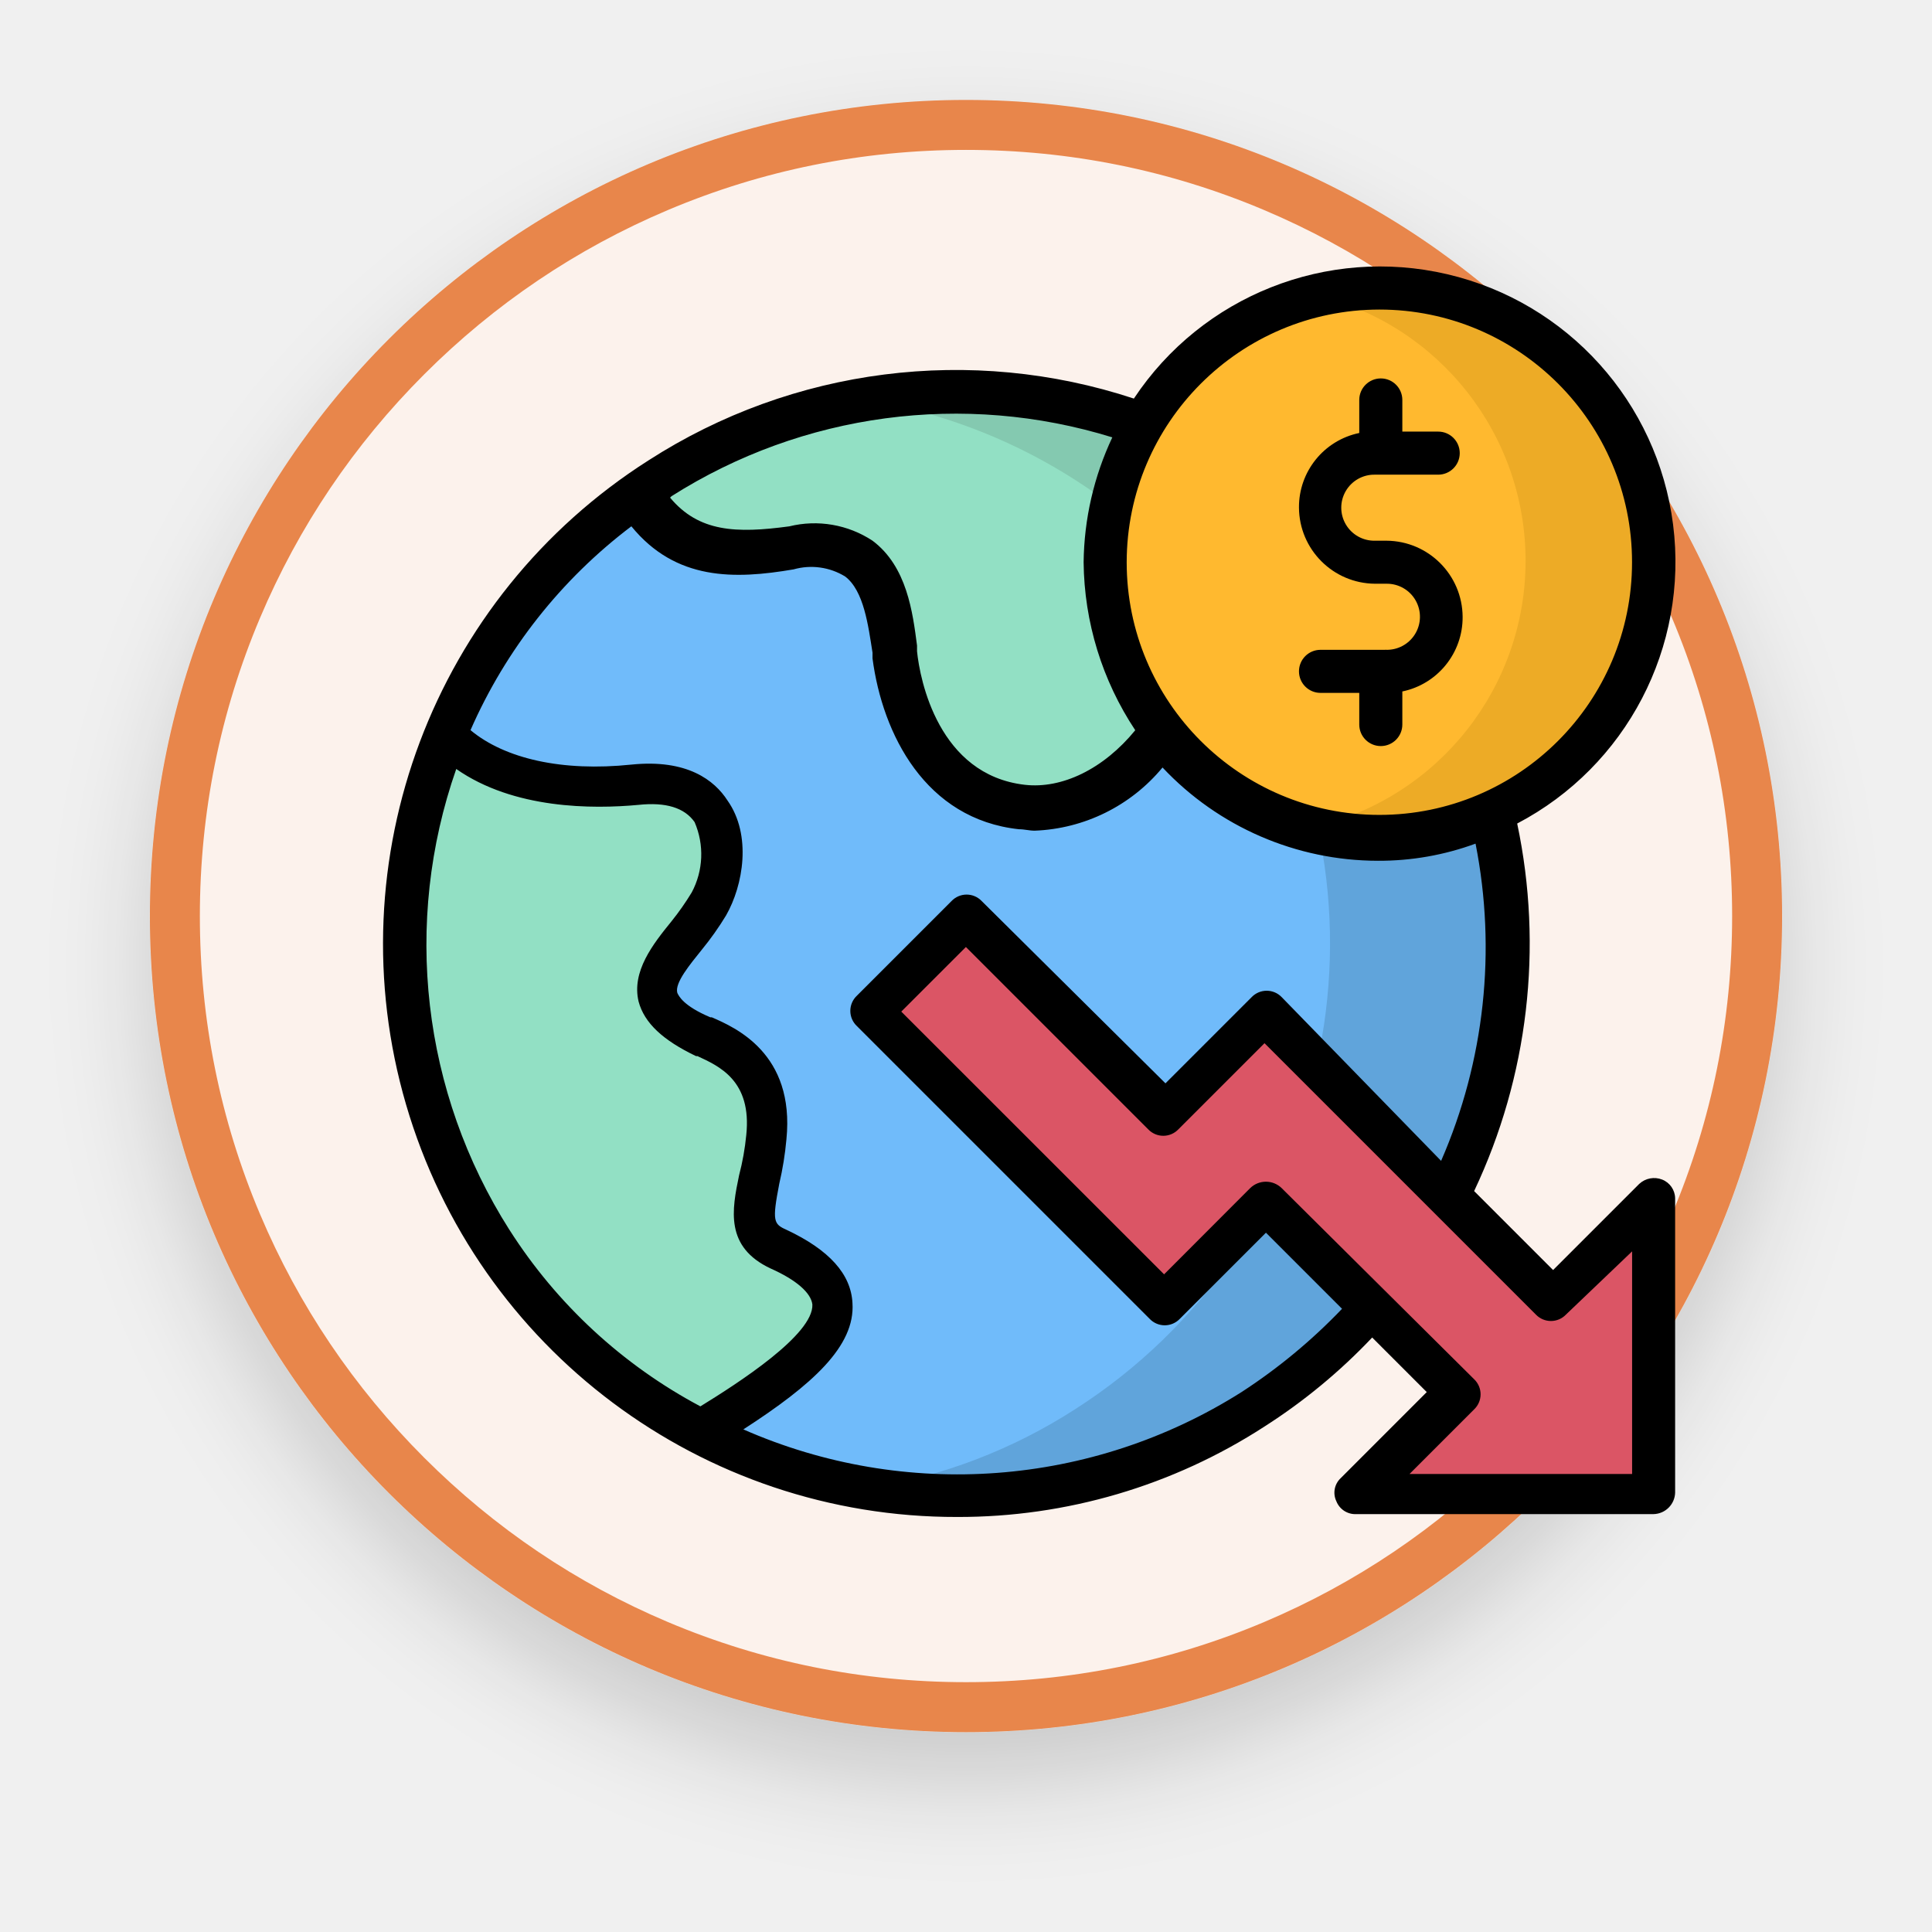
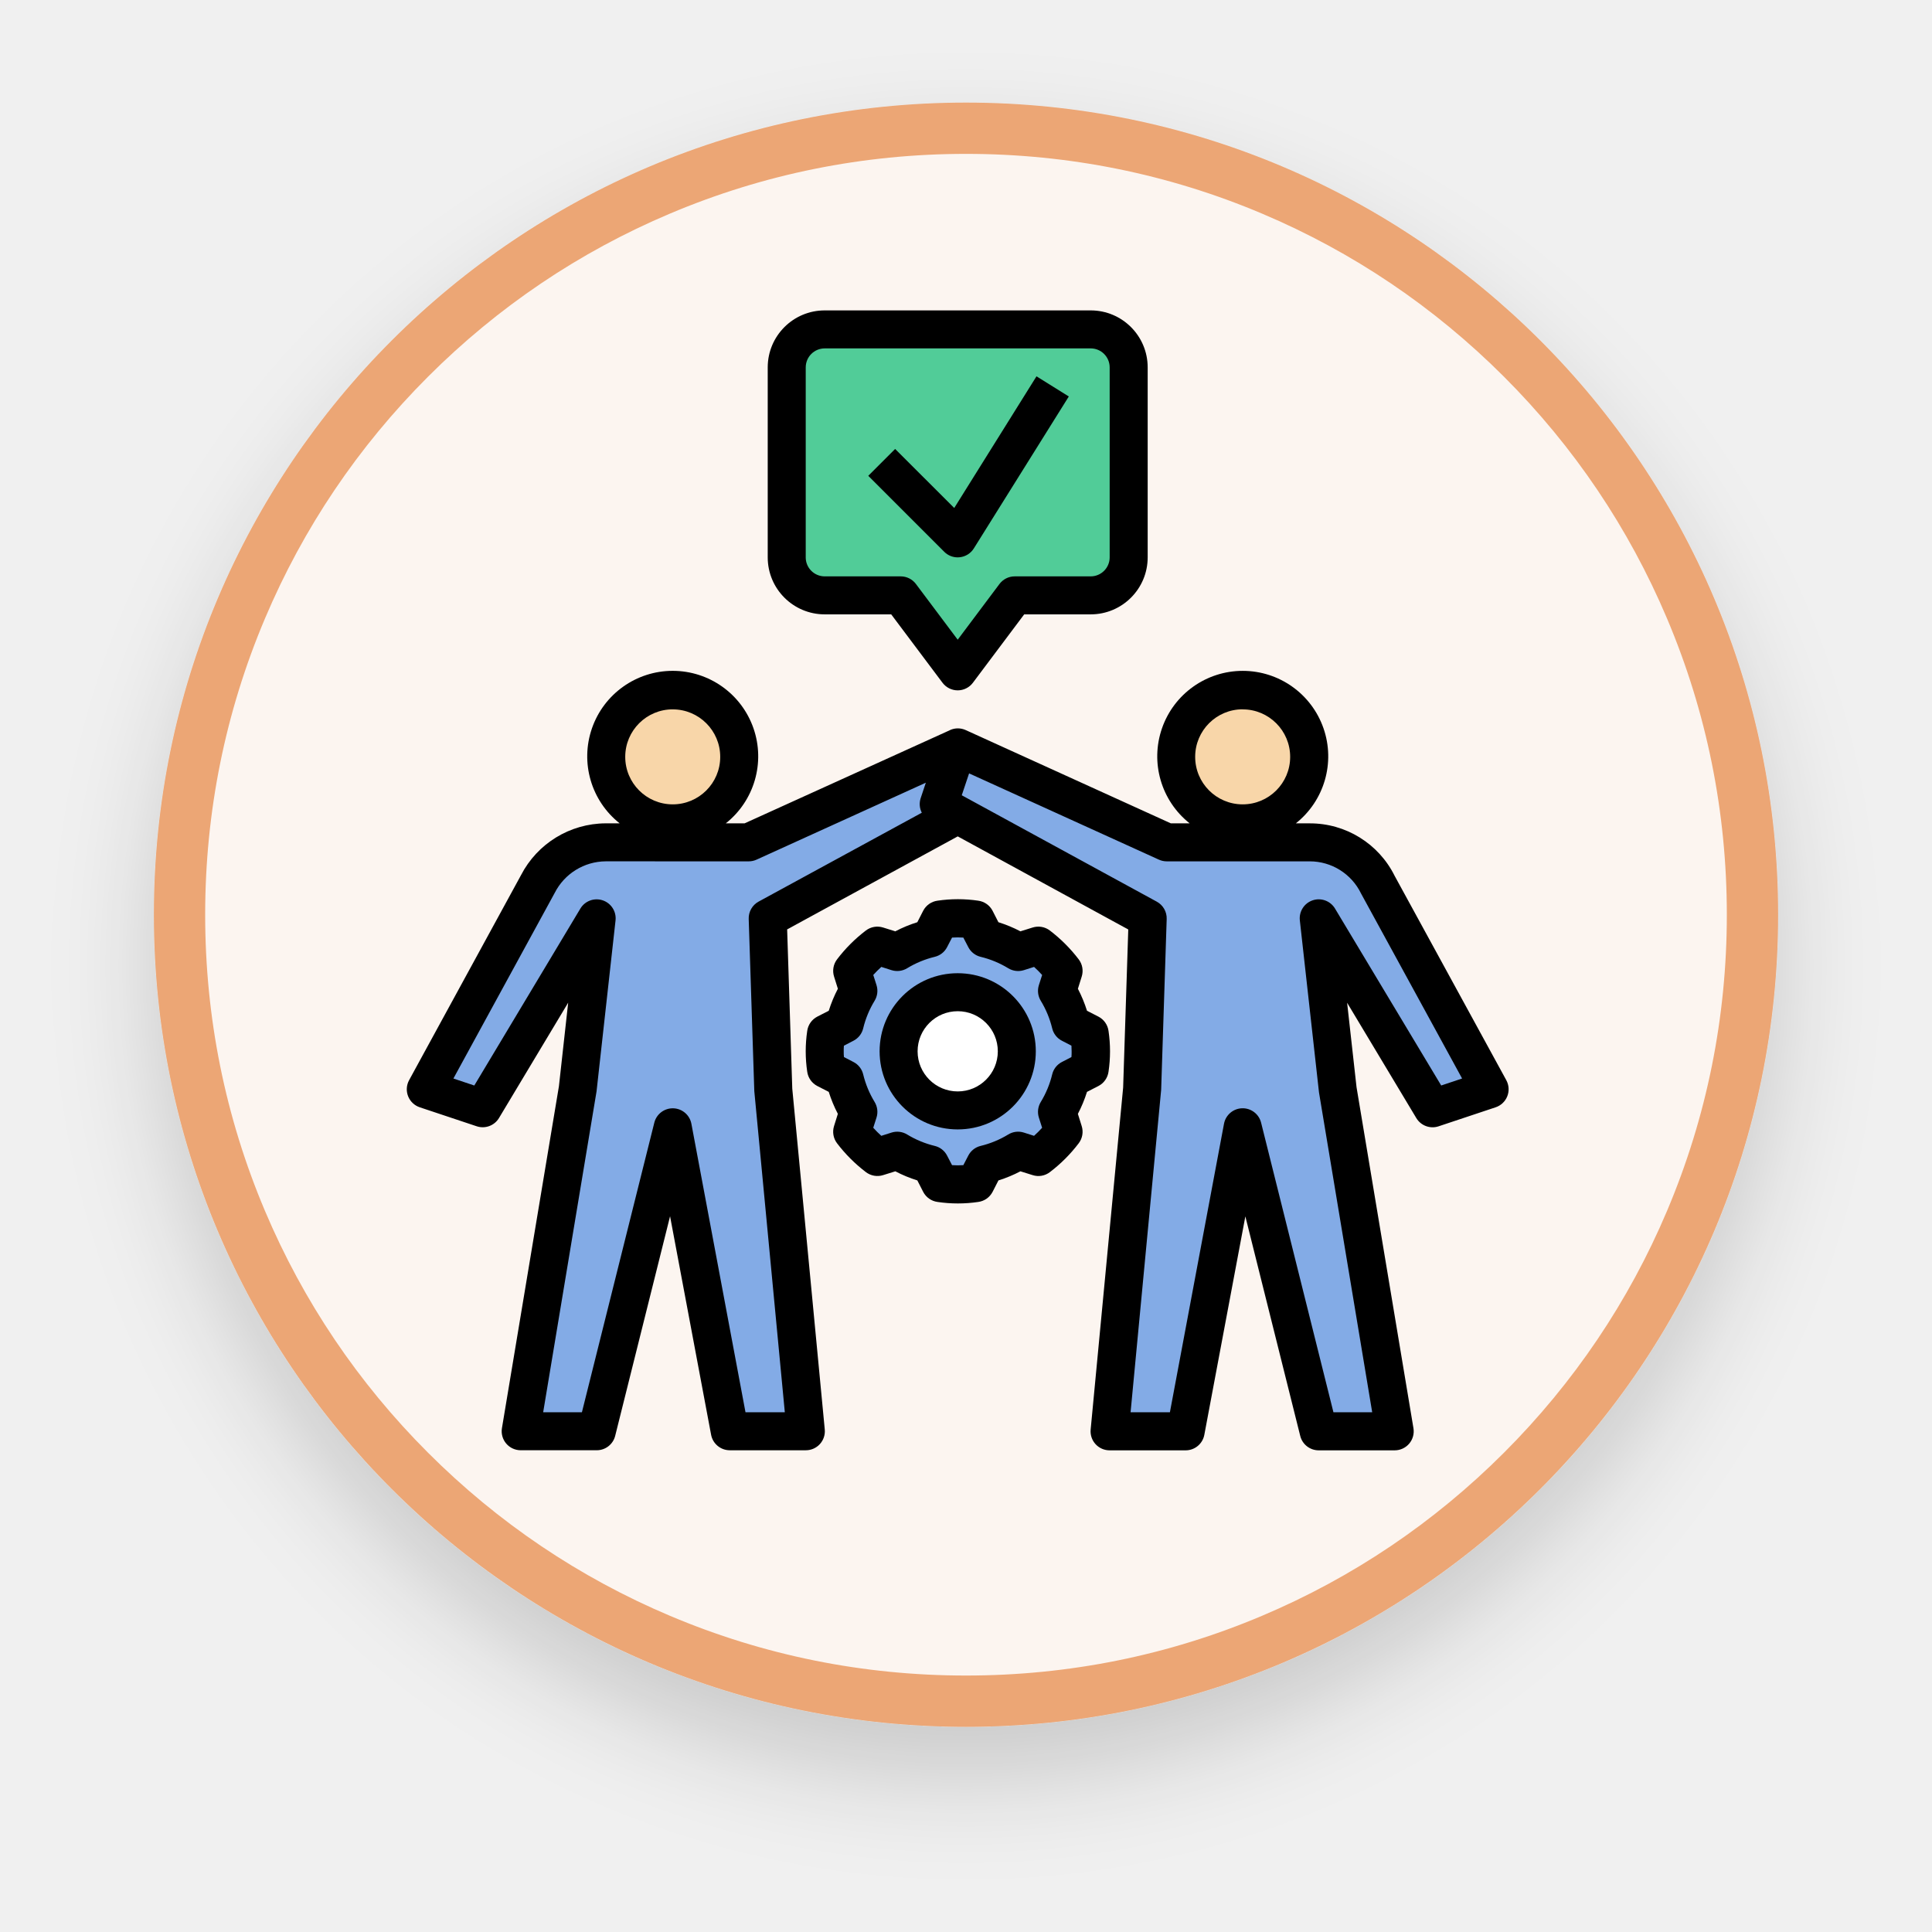
- <svg xmlns="http://www.w3.org/2000/svg" width="116" height="116" viewBox="0 0 116 116">
+ <svg xmlns="http://www.w3.org/2000/svg" width="113" height="113" viewBox="0 0 113 113">
  <defs>
-     <filter id="Trazado_978624" x="0" y="0" width="116" height="116" filterUnits="userSpaceOnUse">
+     <filter id="Trazado_982547" x="0" y="0" width="113" height="113" filterUnits="userSpaceOnUse">
      <feOffset dy="3" input="SourceAlpha" />
      <feGaussianBlur stdDeviation="3" result="blur" />
      <feFlood flood-opacity="0.161" />
      <feComposite operator="in" in2="blur" />
      <feComposite in="SourceGraphic" />
    </filter>
  </defs>
-   <g id="Grupo_1206979" data-name="Grupo 1206979" transform="translate(-158 -1159)">
-     <g id="Grupo_1205942" data-name="Grupo 1205942" transform="translate(-5 -2718)">
-       <g id="Grupo_1201782" data-name="Grupo 1201782" transform="translate(172 3883)">
-         <g id="Grupo_1171926" data-name="Grupo 1171926" transform="translate(0 0)">
-           <g id="Grupo_1171925" data-name="Grupo 1171925">
-             <g id="Grupo_1164524" data-name="Grupo 1164524">
-               <g id="Grupo_1144123" data-name="Grupo 1144123">
-                 <g transform="matrix(1, 0, 0, 1, -9, -6)" filter="url(#Trazado_978624)">
-                   <g id="Trazado_978624-2" data-name="Trazado 978624" transform="translate(9 6)" fill="#fcf2ec">
-                     <path d="M 49 96.5 C 42.587 96.5 36.366 95.245 30.511 92.768 C 24.855 90.376 19.775 86.951 15.412 82.588 C 11.05 78.225 7.625 73.145 5.232 67.489 C 2.756 61.634 1.5 55.413 1.5 49 C 1.5 42.587 2.756 36.366 5.232 30.511 C 7.625 24.855 11.05 19.775 15.412 15.412 C 19.775 11.05 24.855 7.625 30.511 5.232 C 36.366 2.756 42.587 1.5 49 1.5 C 55.413 1.5 61.634 2.756 67.489 5.232 C 73.145 7.625 78.225 11.05 82.588 15.412 C 86.951 19.775 90.376 24.855 92.768 30.511 C 95.245 36.366 96.5 42.587 96.5 49 C 96.5 55.413 95.245 61.634 92.768 67.489 C 90.376 73.145 86.951 78.225 82.588 82.588 C 78.225 86.951 73.145 90.376 67.489 92.768 C 61.634 95.245 55.413 96.5 49 96.5 Z" stroke="none" />
-                     <path d="M 49 3 C 42.789 3 36.765 4.216 31.096 6.614 C 25.618 8.93 20.699 12.248 16.473 16.473 C 12.248 20.699 8.93 25.618 6.614 31.096 C 4.216 36.765 3 42.789 3 49 C 3 55.211 4.216 61.235 6.614 66.905 C 8.93 72.382 12.248 77.302 16.473 81.527 C 20.699 85.753 25.618 89.07 31.096 91.387 C 36.765 93.784 42.789 95 49 95 C 55.211 95 61.235 93.784 66.905 91.387 C 72.382 89.07 77.302 85.753 81.527 81.527 C 85.753 77.302 89.07 72.382 91.387 66.905 C 93.784 61.235 95 55.211 95 49 C 95 42.789 93.784 36.765 91.387 31.096 C 89.07 25.618 85.753 20.699 81.527 16.473 C 77.302 12.248 72.382 8.93 66.905 6.614 C 61.235 4.216 55.211 3 49 3 M 49 0 C 76.062 0 98 21.938 98 49 C 98 76.062 76.062 98 49 98 C 21.938 98 0 76.062 0 49 C 0 21.938 21.938 0 49 0 Z" stroke="none" fill="#e8864c" />
+   <g id="Grupo_1224462" data-name="Grupo 1224462" transform="translate(-793.98 -2654.751)">
+     <g id="Grupo_1224205" data-name="Grupo 1224205" transform="translate(802.98 2660.751)">
+       <g id="Grupo_1224084" data-name="Grupo 1224084" transform="translate(0 0)">
+         <g id="Grupo_1223183" data-name="Grupo 1223183">
+           <g id="Grupo_1211217" data-name="Grupo 1211217">
+             <g id="Grupo_1210736" data-name="Grupo 1210736">
+               <g id="Grupo_1210537" data-name="Grupo 1210537">
+                 <g id="Grupo_1164202" data-name="Grupo 1164202">
+                   <g id="Grupo_1158168" data-name="Grupo 1158168">
+                     <g id="Grupo_1152576" data-name="Grupo 1152576">
+                       <g id="Grupo_1148633" data-name="Grupo 1148633">
+                         <g id="Grupo_1148525" data-name="Grupo 1148525">
+                           <g transform="matrix(1, 0, 0, 1, -9, -6)" filter="url(#Trazado_982547)">
+                             <g id="Trazado_982547-2" data-name="Trazado 982547" transform="translate(9 6)" fill="#fcf5f0">
+                               <path d="M 47.5 93.5 C 41.289 93.5 35.265 92.284 29.595 89.886 C 24.118 87.569 19.198 84.252 14.973 80.027 C 10.748 75.802 7.431 70.882 5.114 65.405 C 2.716 59.735 1.5 53.711 1.5 47.5 C 1.5 41.289 2.716 35.265 5.114 29.595 C 7.431 24.118 10.748 19.198 14.973 14.973 C 19.198 10.748 24.118 7.431 29.595 5.114 C 35.265 2.716 41.289 1.5 47.5 1.5 C 53.711 1.5 59.735 2.716 65.405 5.114 C 70.882 7.431 75.802 10.748 80.027 14.973 C 84.252 19.198 87.569 24.118 89.886 29.595 C 92.284 35.265 93.5 41.289 93.5 47.5 C 93.5 53.711 92.284 59.735 89.886 65.405 C 87.569 70.882 84.252 75.802 80.027 80.027 C 75.802 84.252 70.882 87.569 65.405 89.886 C 59.735 92.284 53.711 93.5 47.5 93.5 Z" stroke="none" />
+                               <path d="M 47.5 3 C 41.491 3 35.664 4.176 30.18 6.496 C 24.881 8.737 20.122 11.946 16.034 16.034 C 11.946 20.122 8.737 24.881 6.496 30.18 C 4.176 35.664 3 41.491 3 47.5 C 3 53.509 4.176 59.336 6.496 64.82 C 8.737 70.119 11.946 74.878 16.034 78.966 C 20.122 83.054 24.881 86.263 30.18 88.504 C 35.664 90.824 41.491 92 47.5 92 C 53.509 92 59.336 90.824 64.82 88.504 C 70.119 86.263 74.878 83.054 78.966 78.966 C 83.054 74.878 86.263 70.119 88.504 64.82 C 90.824 59.336 92 53.509 92 47.5 C 92 41.491 90.824 35.664 88.504 30.18 C 86.263 24.881 83.054 20.122 78.966 16.034 C 74.878 11.946 70.119 8.737 64.82 6.496 C 59.336 4.176 53.509 3 47.5 3 M 47.5 -7.62939453125e-06 C 73.734 -7.62939453125e-06 95 21.266 95 47.5 C 95 73.734 73.734 95 47.5 95 C 21.266 95 -7.62939453125e-06 73.734 -7.62939453125e-06 47.5 C -7.62939453125e-06 21.266 21.266 -7.62939453125e-06 47.5 -7.62939453125e-06 Z" stroke="none" fill="#eca675" />
+                             </g>
+                           </g>
+                         </g>
+                       </g>
+                     </g>
                  </g>
                </g>
              </g>
            </g>
          </g>
        </g>
      </g>
    </g>
-     <g id="Layer_35" transform="translate(175.994 1168.6)">
-       <g id="Grupo_1206978" data-name="Grupo 1206978" transform="translate(5.012 6.4)">
-         <g id="Grupo_1206969" data-name="Grupo 1206969" transform="translate(15.333 7.517)">
-           <path id="Trazado_1048858" data-name="Trazado 1048858" d="M54.35,35.446A16.392,16.392,0,0,1,50.9,25.361a15.874,15.874,0,0,1,2.241-8.275,32.972,32.972,0,0,0-29.05,3.276,11.231,11.231,0,0,0-1.293.862c2.414,3.879,5.862,3.707,9.224,3.189,5.517-.948,5.862,3.448,6.206,6.379.517,4.31,2.845,8.62,7.672,9.137,3.1.345,6.293-1.465,8.448-4.482Z" transform="translate(-22.8 -15.12)" fill="#92e0c4" fill-rule="evenodd" />
-         </g>
-         <g id="Grupo_1206970" data-name="Grupo 1206970" transform="translate(3.782 13.706)">
-           <path id="Trazado_1048859" data-name="Trazado 1048859" d="M69.568,64.366A33.231,33.231,0,0,0,72.241,41.35,16.469,16.469,0,0,1,52.5,36.523c-2.155,3.017-5.344,4.827-8.448,4.482-4.741-.517-7.069-4.827-7.672-9.137-.345-2.931-.69-7.327-6.206-6.379-3.362.6-6.81.69-9.224-3.189A32.732,32.732,0,0,0,9.4,36.7c2.586,2.758,7.068,3.448,11.379,3.1,5.948-.6,5.775,4.655,4.4,7.241-1.552,2.758-5.948,5.431-.345,7.931,1.379.6,4.224,1.81,3.793,6.12-.345,3.62-1.724,5.6.69,6.724,6.81,3.189,1.638,7.155-4.741,10.948a33.135,33.135,0,0,0,33.274-1.379,32.275,32.275,0,0,0,7.068-6.12l-6.379-6.379L52.414,71l-17.5-17.671L40.6,47.643l11.9,11.9,6.12-6.12Z" transform="translate(-9.4 -22.3)" fill="#70bbfa" fill-rule="evenodd" />
-         </g>
-         <g id="Grupo_1206971" data-name="Grupo 1206971" transform="translate(1.268 27.929)">
-           <path id="Trazado_1048860" data-name="Trazado 1048860" d="M28.22,63.195c.431-4.31-2.414-5.517-3.793-6.12-5.6-2.5-1.207-5.172.345-7.931,1.465-2.5,1.552-7.758-4.4-7.241-4.31.431-8.793-.259-11.379-3.1A33.214,33.214,0,0,0,11.67,69.315a32.5,32.5,0,0,0,12.5,11.465C30.548,76.9,35.72,72.936,28.91,69.832c-2.414-1.121-1.121-3.017-.69-6.637Z" transform="translate(-6.483 -38.8)" fill="#92e0c4" fill-rule="evenodd" />
-         </g>
-         <g id="Grupo_1206972" data-name="Grupo 1206972" transform="translate(29.039 7.566)">
-           <path id="Trazado_1048861" data-name="Trazado 1048861" d="M67.233,24.593A33.109,33.109,0,0,0,38.7,15.628,33.144,33.144,0,0,1,59.992,28.644c1.638-1.81,4.31-2.155,6.982-3.879Z" transform="translate(-38.7 -15.178)" fill="#84c9b0" fill-rule="evenodd" />
-         </g>
-         <g id="Grupo_1206973" data-name="Grupo 1206973" transform="translate(29.125 16.982)">
-           <path id="Trazado_1048862" data-name="Trazado 1048862" d="M72.074,31.962A35.237,35.237,0,0,0,67.333,26.1l-.259.172C64.4,28,61.73,28.255,60.092,30.151c.431.6.862,1.207,1.293,1.9A33.171,33.171,0,0,1,51.213,77.735,32.241,32.241,0,0,1,38.8,82.476,33.1,33.1,0,0,0,72.074,31.962Z" transform="translate(-38.8 -26.1)" fill="#60a4db" fill-rule="evenodd" />
-         </g>
-         <g id="Grupo_1206974" data-name="Grupo 1206974" transform="translate(43.349 1.293)">
-           <path id="Trazado_1048863" data-name="Trazado 1048863" d="M88.229,24.364a16.458,16.458,0,0,0-30.688-8.275A16.728,16.728,0,0,0,55.3,24.364,16.41,16.41,0,0,0,78.488,39.277a16.228,16.228,0,0,0,9.741-14.913Z" transform="translate(-55.3 -7.9)" fill="#ffb92f" fill-rule="evenodd" />
-         </g>
-         <g id="Grupo_1206975" data-name="Grupo 1206975" transform="translate(56.02 1.293)">
-           <path id="Trazado_1048864" data-name="Trazado 1048864" d="M90.257,24.364A16.463,16.463,0,0,0,73.793,7.9,18.261,18.261,0,0,0,70,8.331a16.4,16.4,0,0,1,0,31.894,18.261,18.261,0,0,0,3.793.431A16.209,16.209,0,0,0,90.257,24.364Z" transform="translate(-70 -7.9)" fill="#edab26" fill-rule="evenodd" />
-         </g>
-         <g id="Grupo_1206976" data-name="Grupo 1206976" transform="translate(29.298 39.049)">
-           <path id="Trazado_1048865" data-name="Trazado 1048865" d="M56.585,63.51,44.775,51.7,39,57.389,56.585,74.974l6.12-6.12,6.379,6.379L74.256,80.4l-6.12,6.034H85.98V68.6l-6.034,6.12-6.293-6.293L62.705,57.475Z" transform="translate(-39 -51.7)" fill="#db5565" fill-rule="evenodd" />
-         </g>
-         <g id="Grupo_1206977" data-name="Grupo 1206977">
-           <path id="Trazado_1048866" data-name="Trazado 1048866" d="M81.807,61.224a1.315,1.315,0,0,0-1.379.259l-5.172,5.172-4.741-4.741A34.806,34.806,0,0,0,73.1,39.846,17.737,17.737,0,1,0,50.085,14.331a34.1,34.1,0,0,0-29.136,3.707A34.409,34.409,0,0,0,39.482,81.481a33.768,33.768,0,0,0,18.447-5.431,34.376,34.376,0,0,0,6.465-5.344l3.276,3.276L62.5,79.154a1.192,1.192,0,0,0-.259,1.379,1.22,1.22,0,0,0,1.207.776H81.29a1.326,1.326,0,0,0,1.293-1.293V62.345a1.227,1.227,0,0,0-.776-1.121ZM64.825,8.986A15.171,15.171,0,1,1,49.654,24.157,15.194,15.194,0,0,1,64.825,8.986ZM48.792,16.658a18.069,18.069,0,0,0-1.724,7.5,18.567,18.567,0,0,0,3.1,10.086c-1.9,2.327-4.4,3.534-6.637,3.276-5.172-.6-6.293-6.293-6.465-8.017v-.345c-.259-1.983-.6-4.741-2.672-6.293a6.33,6.33,0,0,0-5-.862c-3.189.431-5.431.345-7.155-1.724l.086-.086a31.826,31.826,0,0,1,26.464-3.534Zm-36.2,47.583A31.921,31.921,0,0,1,9.4,36.57c3.448,2.414,8.189,2.414,10.948,2.155q2.457-.259,3.362,1.034a4.862,4.862,0,0,1-.172,4.224,16.039,16.039,0,0,1-1.207,1.724c-1.121,1.379-2.414,3.017-1.983,4.827.345,1.293,1.465,2.327,3.448,3.276h.086c1.293.6,3.276,1.465,2.931,4.741a15.319,15.319,0,0,1-.431,2.414c-.431,2.069-.862,4.31,1.9,5.6,1.552.69,2.414,1.465,2.5,2.155.086,1.81-4.482,4.741-6.724,6.12a30.672,30.672,0,0,1-11.465-10.6ZM56.55,73.982a31.922,31.922,0,0,1-29.912,2.241c4.138-2.672,6.724-5,6.551-7.586-.086-1.724-1.379-3.189-3.965-4.4-.776-.345-.862-.517-.431-2.758a19.277,19.277,0,0,0,.431-2.672c.517-5.172-3.1-6.724-4.482-7.327h-.086c-1.638-.69-1.9-1.293-1.983-1.465-.172-.6.776-1.724,1.465-2.586A17.851,17.851,0,0,0,25.6,45.363c1.034-1.81,1.552-4.827.086-6.9-.776-1.207-2.414-2.5-5.775-2.155-4.138.431-7.586-.345-9.655-2.069A30.87,30.87,0,0,1,19.914,22c2.672,3.276,6.206,3.189,9.741,2.586a3.886,3.886,0,0,1,3.1.431c1.121.862,1.379,2.931,1.638,4.569v.345c.6,4.569,3.189,9.655,8.793,10.258.345,0,.6.086.948.086a10.479,10.479,0,0,0,7.672-3.793,17.769,17.769,0,0,0,12.93,5.6A16.787,16.787,0,0,0,70.6,41.053,32.093,32.093,0,0,1,68.532,60.1l-9.568-9.827a1.25,1.25,0,0,0-1.81,0l-5.172,5.172L40.948,44.5a1.249,1.249,0,0,0-1.81,0L33.448,50.19a1.25,1.25,0,0,0,0,1.81L51.033,69.585a1.249,1.249,0,0,0,1.81,0l5.172-5.172,4.569,4.569a33.842,33.842,0,0,1-6.034,5ZM80,78.9H66.636l3.879-3.879a1.25,1.25,0,0,0,0-1.81L58.964,61.741a1.353,1.353,0,0,0-1.9,0L51.9,66.913,36.12,51.138,40,47.259,50.947,58.207a1.25,1.25,0,0,0,1.81,0l5.172-5.172L74.221,69.327a1.25,1.25,0,0,0,1.81,0L80,65.534Z" transform="translate(-5.012 -6.4)" />
-           <path id="Trazado_1048867" data-name="Trazado 1048867" d="M73.972,30.492H70.093a1.293,1.293,0,0,0,0,2.586H72.42v1.9a1.293,1.293,0,1,0,2.586,0V32.992a4.543,4.543,0,0,0,3.62-4.482,4.6,4.6,0,0,0-4.569-4.569h-.69a1.983,1.983,0,1,1,0-3.965h3.793a1.293,1.293,0,0,0,0-2.586H75.006v-1.9a1.293,1.293,0,0,0-2.586,0v1.983a4.543,4.543,0,0,0-3.62,4.482,4.6,4.6,0,0,0,4.569,4.569h.69a1.984,1.984,0,1,1-.086,3.965Z" transform="translate(-13.814 -7.476)" />
-         </g>
-       </g>
+     <g id="peace_15418881" transform="translate(814.771 2670.906)">
+       <path id="Trazado_1180431" data-name="Trazado 1180431" d="M35.112,28.945,24,35l.322,10,1.9,20H21.778L18.445,47.223,14,65H9.556l3.333-20L14,35,7.333,46.112,4,45l6.545-11.989a4.467,4.467,0,0,1,3.978-2.456H22.89L35.112,25Z" transform="translate(0.111 2.557)" fill="#83abe6" />
+       <circle id="Elipse_14742" data-name="Elipse 14742" cx="3.889" cy="3.889" r="3.889" transform="translate(14.667 24.223)" fill="#f8d6a9" />
+       <path id="Trazado_1180432" data-name="Trazado 1180432" d="M43.223,35,31,28.333,32.111,25l12.223,5.556H52.7a4.445,4.445,0,0,1,3.976,2.457L63.224,45,59.89,46.112,53.223,35l1.111,10,3.333,20H53.223L48.778,47.223,45.445,65H41l1.9-20Z" transform="translate(3.112 2.557)" fill="#83abe6" />
+       <circle id="Elipse_14743" data-name="Elipse 14743" cx="3.889" cy="3.889" r="3.889" transform="translate(48.002 24.223)" fill="#f8d6a9" />
+       <path id="Trazado_1180433" data-name="Trazado 1180433" d="M40.778,18.556H36.334L33,23l-3.333-4.445H25.222A2.222,2.222,0,0,1,23,16.334V5.222A2.222,2.222,0,0,1,25.222,3H40.778A2.222,2.222,0,0,1,43,5.222V16.334A2.222,2.222,0,0,1,40.778,18.556Z" transform="translate(2.223 0.111)" fill="#51cc98" />
+       <path id="Trazado_1180434" data-name="Trazado 1180434" d="M40.478,42.82a7.022,7.022,0,0,0,0-2.085l-1.093-.563a6.727,6.727,0,0,0-.8-1.929l.374-1.172A7.864,7.864,0,0,0,37.485,35.6l-1.172.374a6.727,6.727,0,0,0-1.929-.8l-.563-1.093a7.023,7.023,0,0,0-2.085,0l-.563,1.093a6.727,6.727,0,0,0-1.929.8L28.071,35.6A7.863,7.863,0,0,0,26.6,37.071l.374,1.172a6.727,6.727,0,0,0-.8,1.929l-1.093.563a7.023,7.023,0,0,0,0,2.085l1.093.563a6.727,6.727,0,0,0,.8,1.929L26.6,46.485a7.864,7.864,0,0,0,1.476,1.476l1.172-.374a6.727,6.727,0,0,0,1.929.8l.563,1.093a7.023,7.023,0,0,0,2.085,0l.563-1.093a6.727,6.727,0,0,0,1.929-.8l1.172.374a7.864,7.864,0,0,0,1.476-1.476l-.374-1.172a6.727,6.727,0,0,0,.8-1.929Z" transform="translate(2.445 3.557)" fill="#84ade8" />
+       <circle id="Elipse_14744" data-name="Elipse 14744" cx="3.457" cy="3.457" r="3.457" transform="translate(31.767 41.878)" fill="#fff" />
+       <path id="Trazado_1180435" data-name="Trazado 1180435" d="M32.523,16.059a.952.952,0,0,0,.126-.008,1.111,1.111,0,0,0,.817-.514l5.556-8.889L37.132,5.47l-4.811,7.7L28.864,9.718l-1.571,1.571,4.445,4.445A1.111,1.111,0,0,0,32.523,16.059Z" transform="translate(2.7 0.386)" />
+       <path id="Trazado_1180436" data-name="Trazado 1180436" d="M9.68,32.926,3.136,44.916A1.111,1.111,0,0,0,3.76,46.5l3.333,1.111a1.111,1.111,0,0,0,1.3-.481l4.048-6.749L11.9,45.266l-3.333,20a1.111,1.111,0,0,0,1.1,1.293h4.445a1.111,1.111,0,0,0,1.078-.842L18.4,52.873l2.4,12.778a1.111,1.111,0,0,0,1.092.909h4.445a1.111,1.111,0,0,0,1.111-1.217l-1.9-19.931-.3-9.317,9.978-5.44L45.2,36.1l-.3,9.247-1.9,20a1.111,1.111,0,0,0,1.111,1.217h4.445a1.111,1.111,0,0,0,1.092-.906l2.4-12.778,3.211,12.845a1.111,1.111,0,0,0,1.078.839H60.78a1.111,1.111,0,0,0,1.1-1.293L58.551,45.326,58,40.385l4.048,6.747a1.111,1.111,0,0,0,1.3.481L66.687,46.5a1.111,1.111,0,0,0,.623-1.586L60.78,32.964a5.526,5.526,0,0,0-4.969-3.071H55a5,5,0,1,0-6.209,0h-1.1l-12-5.456a1.111,1.111,0,0,0-.9-.008l-.014.01h0L22.76,29.892h-1.1a5,5,0,1,0-6.209,0h-.818A5.6,5.6,0,0,0,9.68,32.926Zm42.211-9.7A2.778,2.778,0,1,1,49.113,26a2.778,2.778,0,0,1,2.778-2.778Zm-33.335,0A2.778,2.778,0,1,1,15.778,26,2.778,2.778,0,0,1,18.556,23.225ZM35.89,26.97l11.1,5.045a1.1,1.1,0,0,0,.458.1h8.365a3.333,3.333,0,0,1,3,1.878l5.912,10.823-1.222.409L57.292,34.876a1.111,1.111,0,0,0-2.057.694l1.12,10.06,3.112,18.707H57.2L52.969,47.4a1.111,1.111,0,0,0-2.17.063L47.635,64.338h-2.3l1.788-18.854.324-10a1.111,1.111,0,0,0-.579-1.011L35.461,28.25ZM23,32.115a1.1,1.1,0,0,0,.46-.1l9.9-4.5-.306.917a1.1,1.1,0,0,0,.07.839l-9.548,5.2A1.111,1.111,0,0,0,23,35.484l.327,10.07,1.785,18.784h-2.3L19.648,47.465a1.111,1.111,0,0,0-2.17-.063L13.244,64.338H10.978L14.1,45.571l1.111-10a1.111,1.111,0,0,0-2.057-.694L6.95,45.226l-1.222-.409,5.925-10.856a3.371,3.371,0,0,1,2.981-1.847Z" transform="translate(0 2.109)" />
+       <path id="Trazado_1180437" data-name="Trazado 1180437" d="M29.223,19.778l3,4a1.111,1.111,0,0,0,1.778,0l3-4H40.89a3.333,3.333,0,0,0,3.333-3.333V5.333A3.333,3.333,0,0,0,40.89,2H25.333A3.333,3.333,0,0,0,22,5.333V16.445a3.333,3.333,0,0,0,3.333,3.333Zm-5-3.333V5.333a1.111,1.111,0,0,1,1.111-1.111H40.89A1.111,1.111,0,0,1,42,5.333V16.445a1.111,1.111,0,0,1-1.111,1.111H36.445a1.111,1.111,0,0,0-.889.444L33.112,21.26,30.667,18a1.111,1.111,0,0,0-.889-.444H25.333A1.111,1.111,0,0,1,24.222,16.445Z" transform="translate(2.112)" />
+       <path id="Trazado_1180438" data-name="Trazado 1180438" d="M32.457,46.025a4.568,4.568,0,1,0-4.568-4.568A4.568,4.568,0,0,0,32.457,46.025Zm0-6.914a2.346,2.346,0,1,1-2.346,2.346A2.346,2.346,0,0,1,32.457,39.111Z" transform="translate(2.767 3.878)" />
+       <path id="Trazado_1180439" data-name="Trazado 1180439" d="M24.68,39.86a1.111,1.111,0,0,0-.592.839,8.126,8.126,0,0,0,0,2.382,1.111,1.111,0,0,0,.592.839l.667.342a7.9,7.9,0,0,0,.533,1.286l-.222.71a1.111,1.111,0,0,0,.176,1.012,8.909,8.909,0,0,0,1.687,1.686,1.111,1.111,0,0,0,1.01.174l.711-.222a7.735,7.735,0,0,0,1.287.533l.341.667a1.111,1.111,0,0,0,.838.592,8.14,8.14,0,0,0,2.385,0,1.111,1.111,0,0,0,.838-.592l.341-.667a7.736,7.736,0,0,0,1.287-.533l.711.222a1.1,1.1,0,0,0,1.011-.174,8.845,8.845,0,0,0,1.686-1.687,1.111,1.111,0,0,0,.174-1.011l-.222-.709a7.871,7.871,0,0,0,.533-1.287l.667-.342a1.111,1.111,0,0,0,.592-.839,8.126,8.126,0,0,0,0-2.382,1.111,1.111,0,0,0-.592-.839l-.667-.342a8,8,0,0,0-.532-1.286l.222-.71a1.111,1.111,0,0,0-.176-1.012,8.909,8.909,0,0,0-1.687-1.686,1.111,1.111,0,0,0-1.01-.174l-.711.222a7.737,7.737,0,0,0-1.287-.533l-.341-.667a1.111,1.111,0,0,0-.838-.592,8.166,8.166,0,0,0-2.385,0,1.111,1.111,0,0,0-.838.592l-.341.667a7.736,7.736,0,0,0-1.287.533l-.711-.222a1.111,1.111,0,0,0-1.011.174,8.845,8.845,0,0,0-1.686,1.687,1.111,1.111,0,0,0-.174,1.011l.222.709a7.871,7.871,0,0,0-.533,1.287Zm1.556,1.7.556-.288a1.1,1.1,0,0,0,.57-.726,5.647,5.647,0,0,1,.667-1.612,1.111,1.111,0,0,0,.111-.917l-.189-.593a6.515,6.515,0,0,1,.472-.471l.593.189a1.118,1.118,0,0,0,.917-.111,5.654,5.654,0,0,1,1.611-.667,1.1,1.1,0,0,0,.726-.57l.289-.556a4.673,4.673,0,0,1,.66,0l.289.556a1.1,1.1,0,0,0,.726.57,5.654,5.654,0,0,1,1.611.667,1.111,1.111,0,0,0,.917.111l.594-.189a6.457,6.457,0,0,1,.472.472l-.19.593a1.111,1.111,0,0,0,.111.917,5.667,5.667,0,0,1,.667,1.611,1.1,1.1,0,0,0,.57.726l.556.288c.008.111.011.222.011.333s0,.222-.011.333l-.556.288a1.1,1.1,0,0,0-.57.726,5.647,5.647,0,0,1-.667,1.612,1.111,1.111,0,0,0-.111.917l.189.593a6.516,6.516,0,0,1-.472.471l-.593-.189a1.1,1.1,0,0,0-.917.111,5.654,5.654,0,0,1-1.611.667,1.1,1.1,0,0,0-.726.57l-.289.556a4.673,4.673,0,0,1-.66,0l-.289-.556a1.1,1.1,0,0,0-.726-.57,5.654,5.654,0,0,1-1.611-.667,1.111,1.111,0,0,0-.917-.111l-.594.189a6.454,6.454,0,0,1-.472-.472l.19-.593a1.111,1.111,0,0,0-.111-.917,5.667,5.667,0,0,1-.667-1.611,1.1,1.1,0,0,0-.57-.726l-.556-.288a2.844,2.844,0,0,1-.013-.336c0-.111,0-.222.011-.333Z" transform="translate(2.334 3.445)" />
    </g>
  </g>
</svg>
